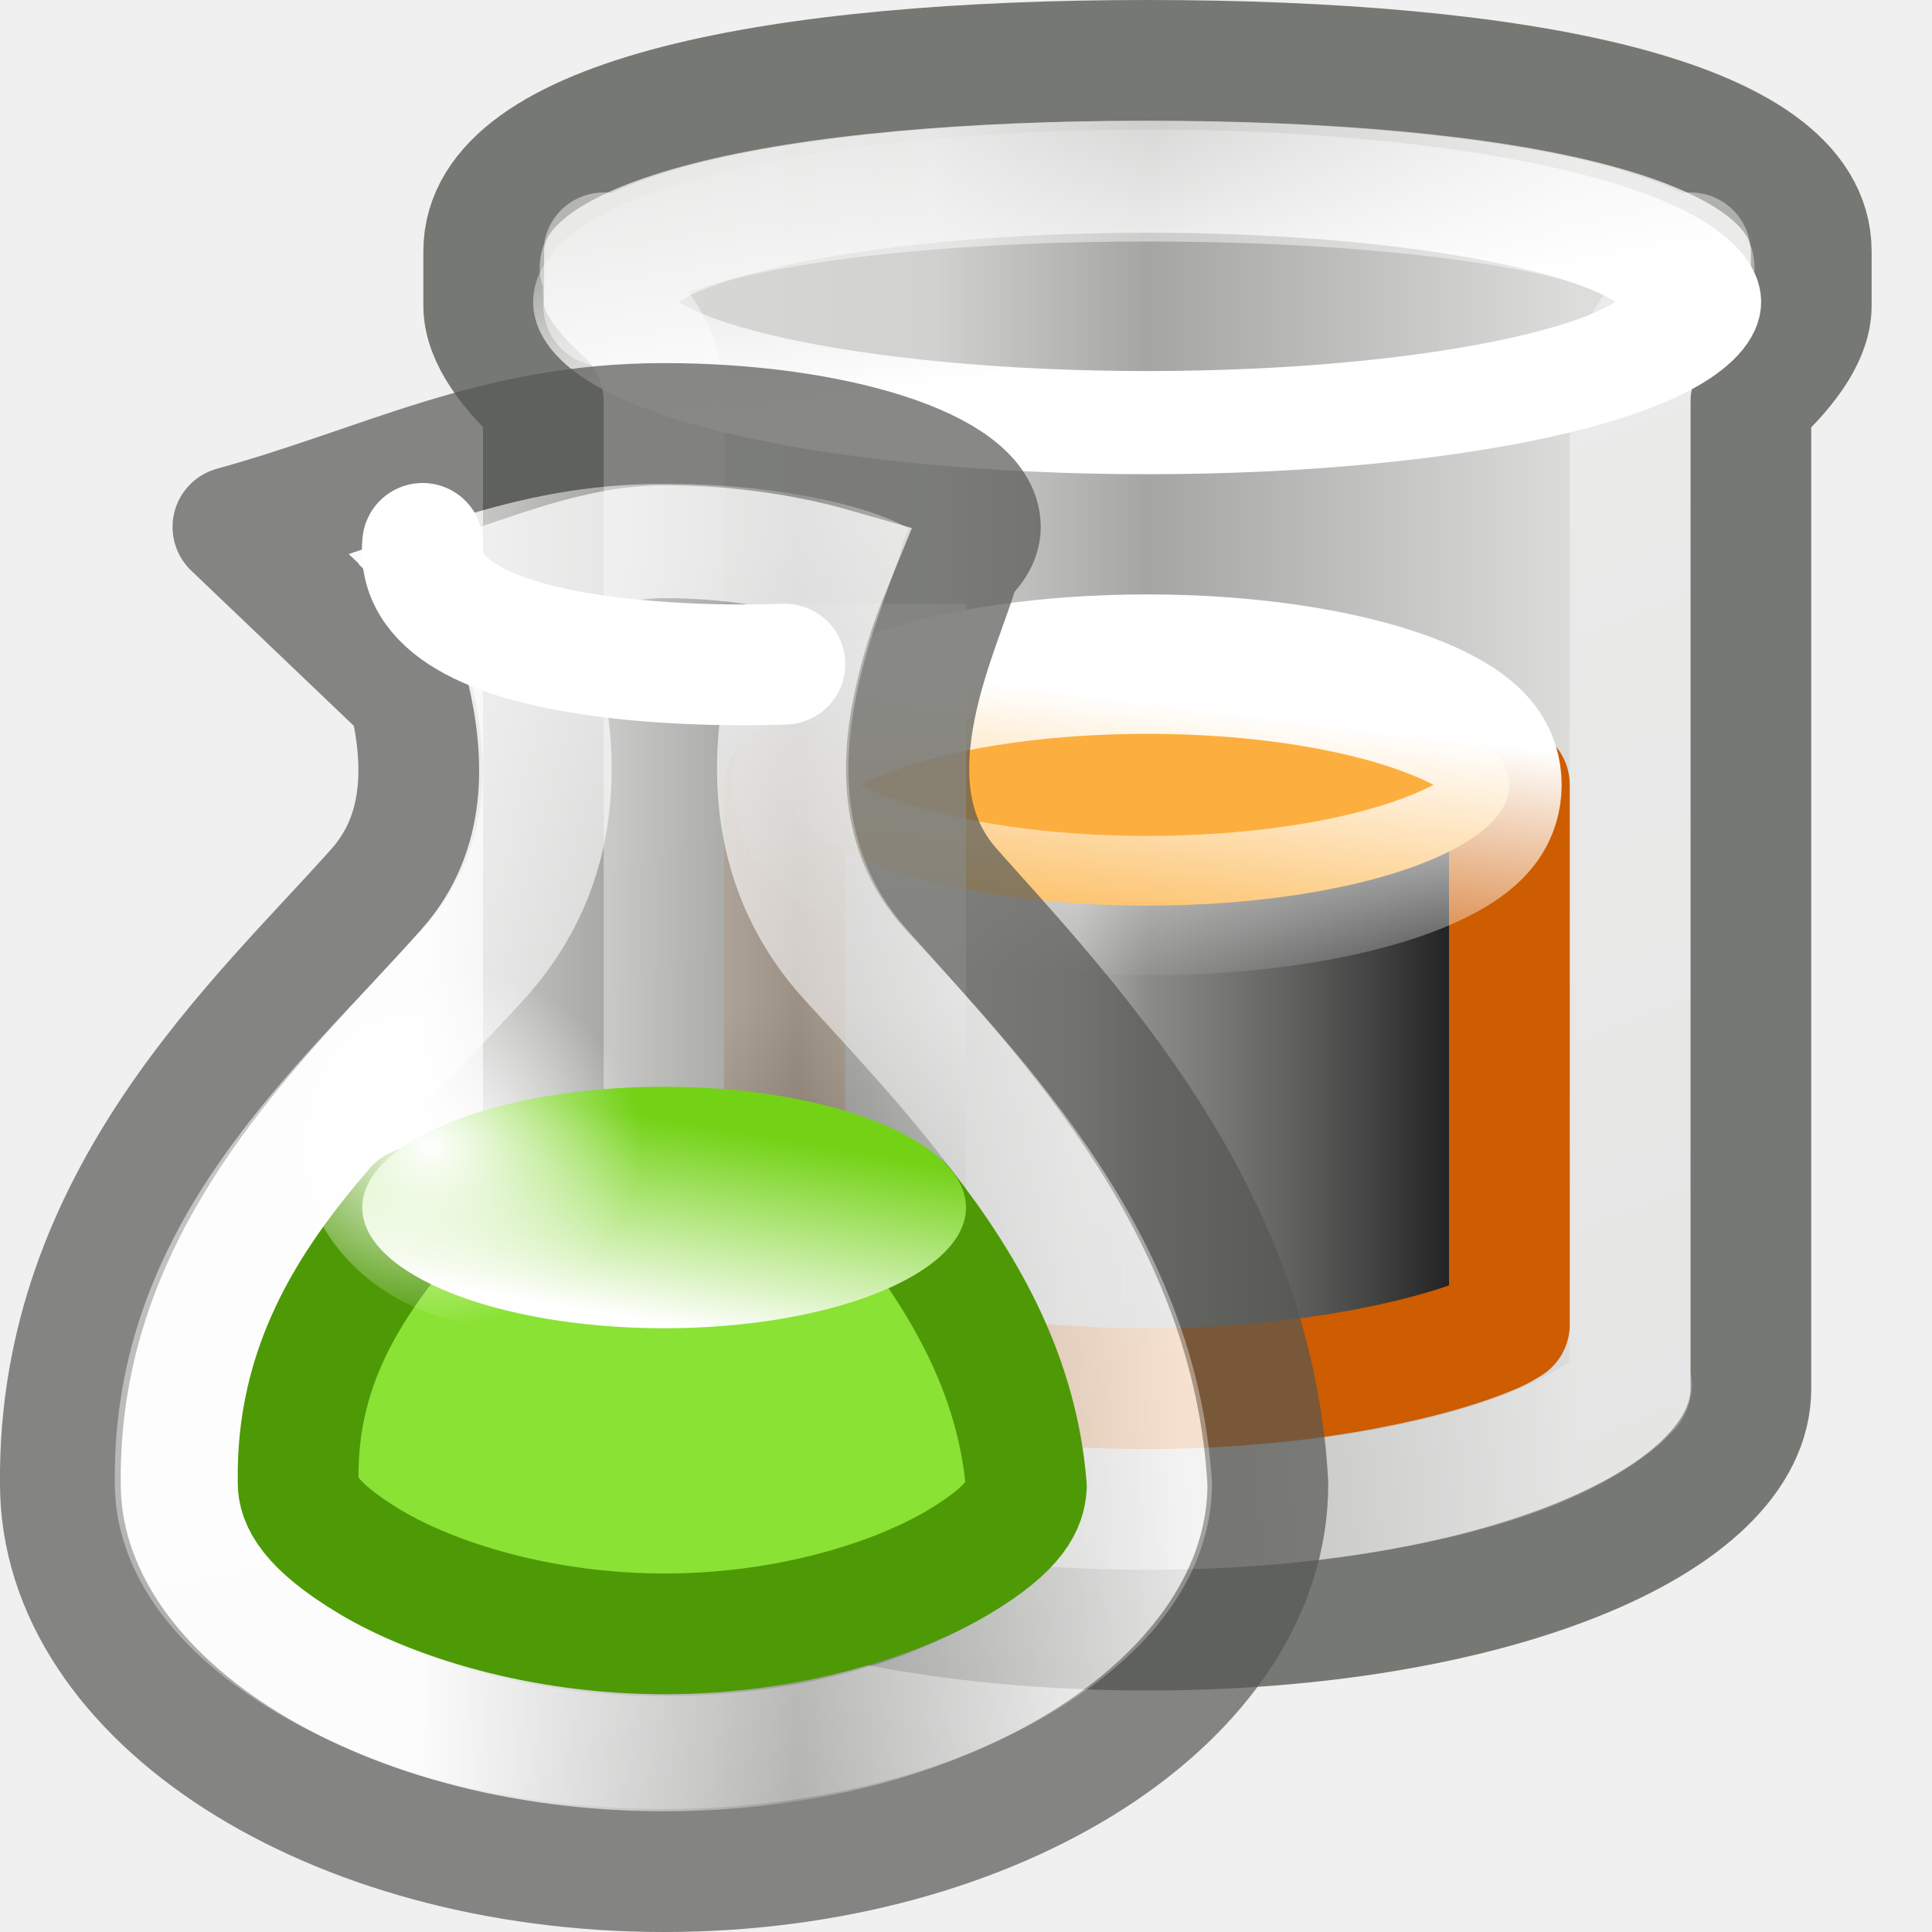
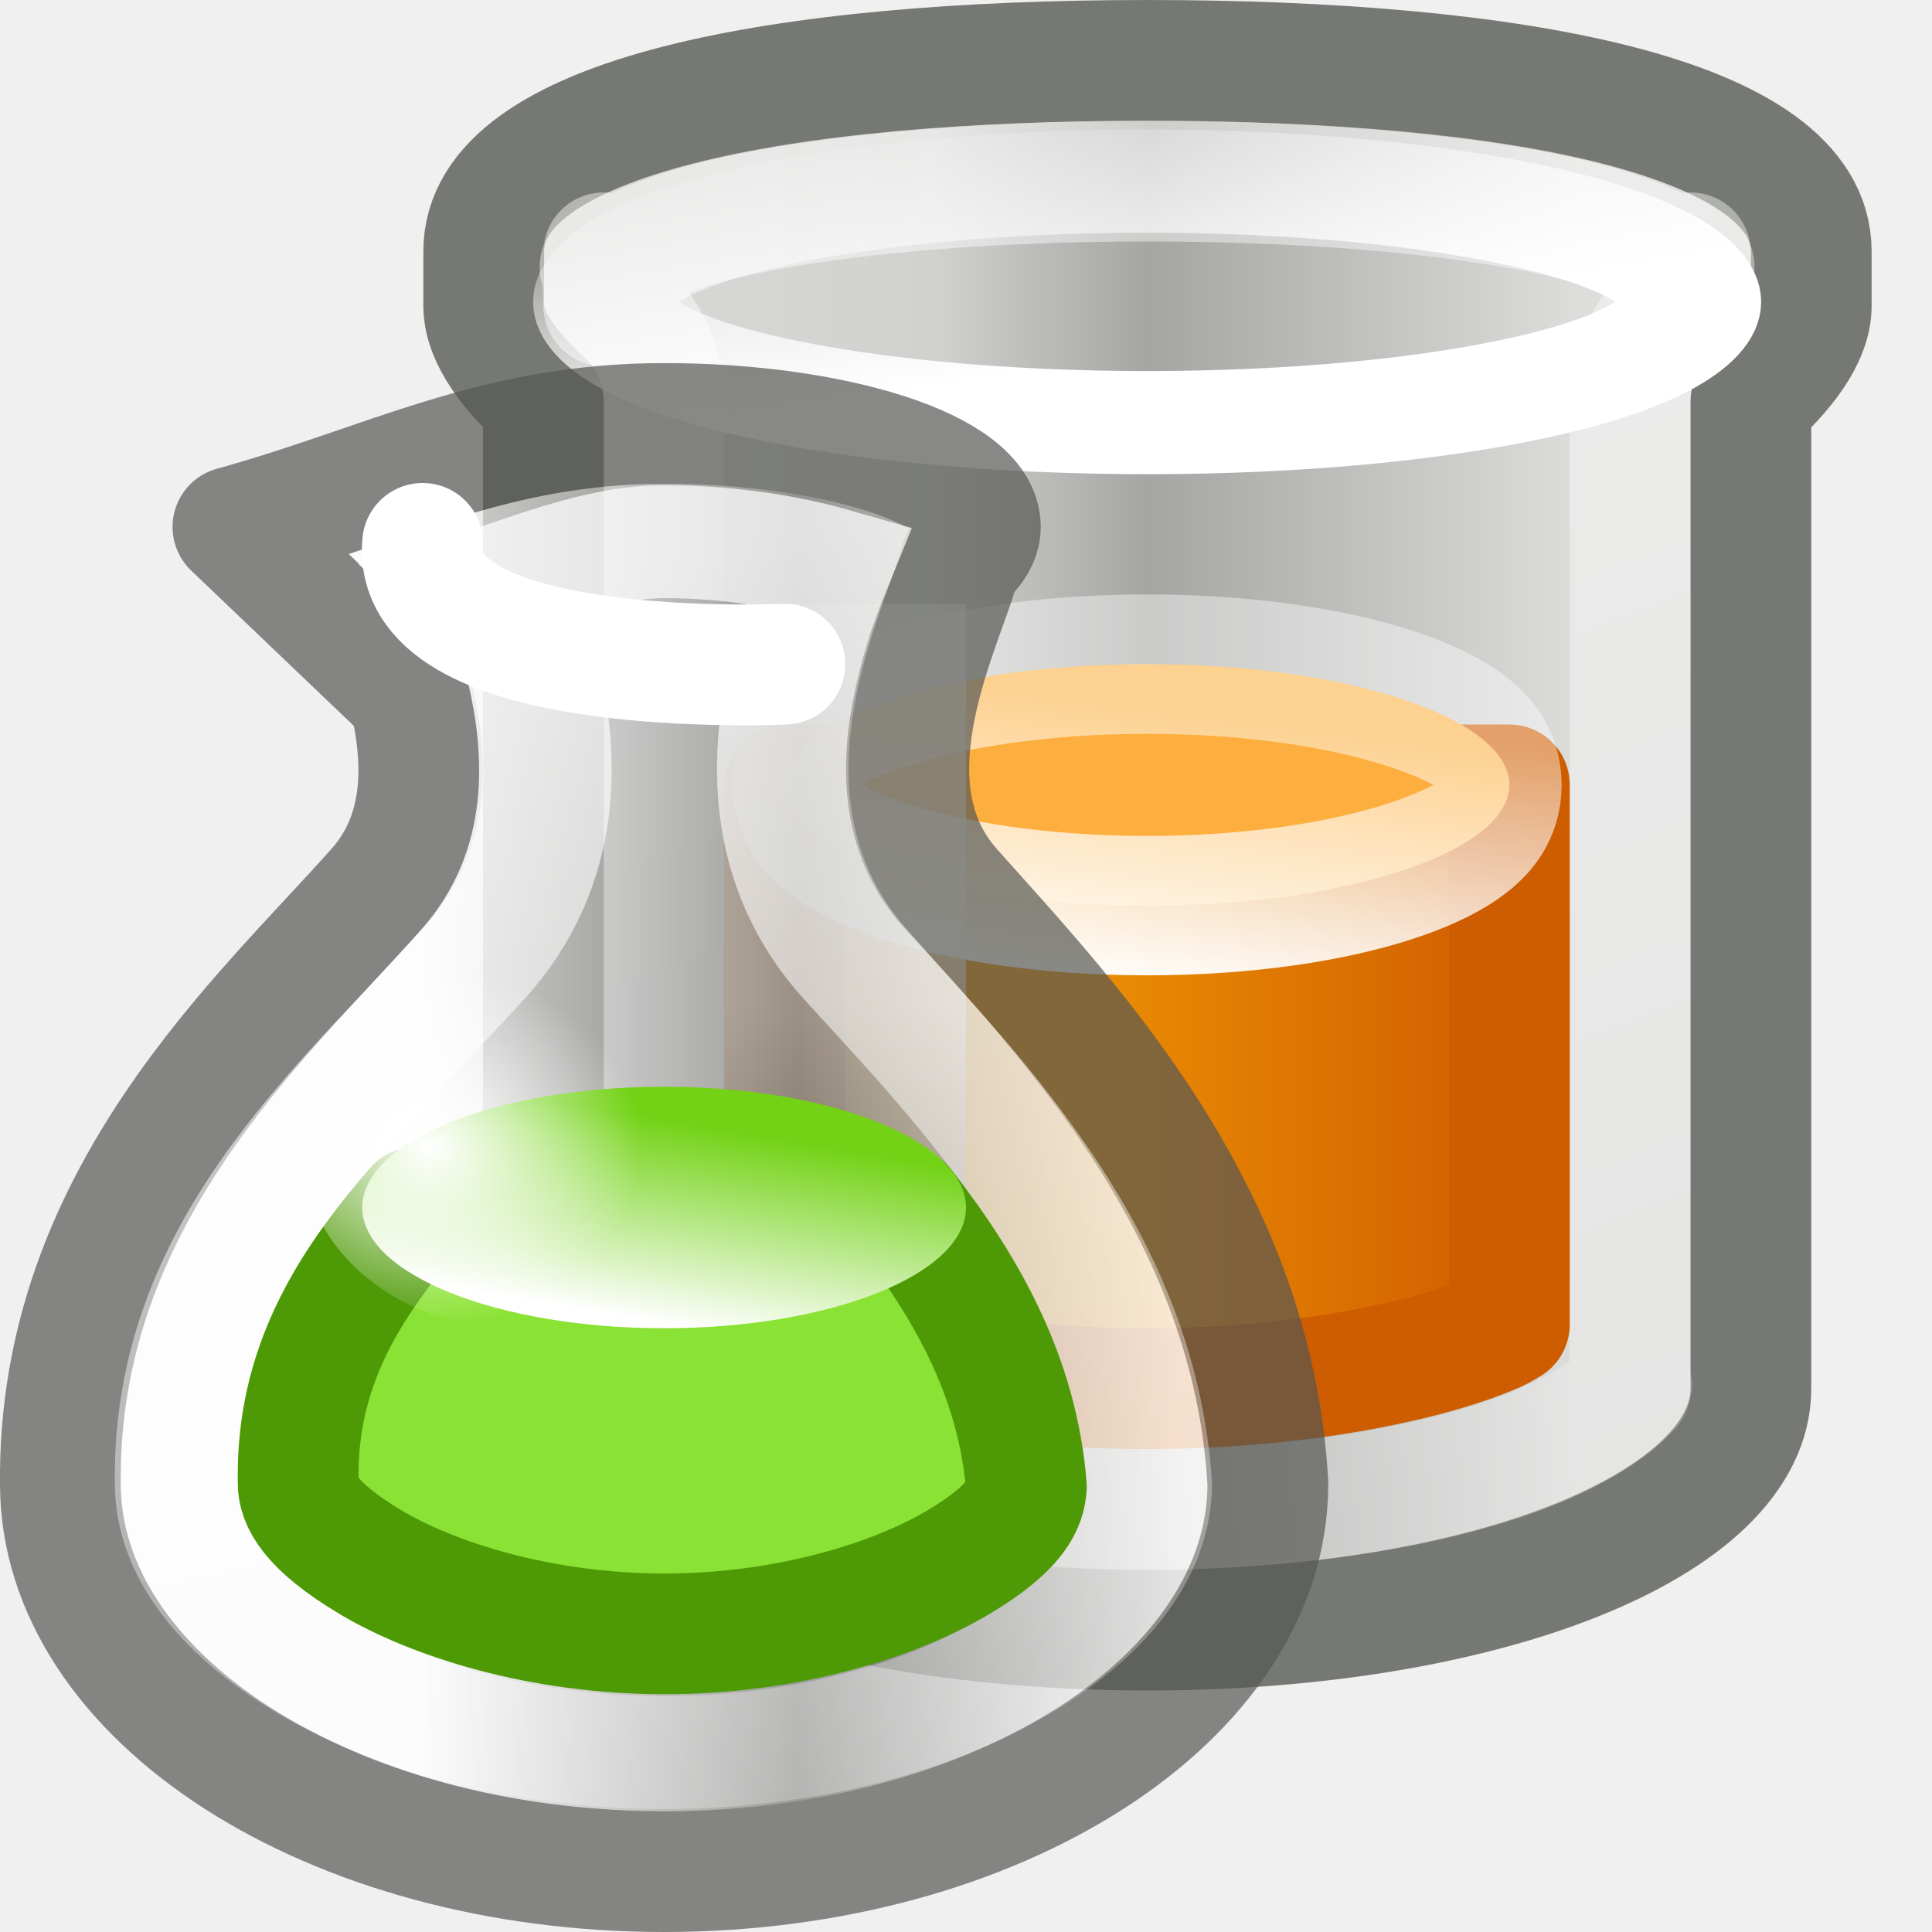
<svg xmlns="http://www.w3.org/2000/svg" xmlns:xlink="http://www.w3.org/1999/xlink" width="16" height="16" viewBox="0 0 16 16" version="1.1" id="svg1">
  <defs id="defs1">
+     <linearGradient id="linearGradient5">
+       <stop id="stop4" offset="0" style="stop-color:#ffffff;stop-opacity:0.421;" />
+       <stop id="stop5" offset="1" style="stop-color:#ffffff;stop-opacity:1;" />
+     </linearGradient>
+     <linearGradient id="linearGradient3">
+       <stop id="stop2" offset="0" style="stop-color:#ce5c00;stop-opacity:1;" />
+       <stop id="stop3" offset="1" style="stop-color:#ec8e04;stop-opacity:1;" />
+     </linearGradient>
    <linearGradient gradientTransform="matrix(0.4071827,0,0,0.4516128,-3.933994,-4.693548)" gradientUnits="userSpaceOnUse" id="linearGradient3738" x1="24.286" x2="41.786" xlink:href="#linearGradient4134" y1="26.5" y2="26.5" />
    <linearGradient id="linearGradient4134">
      <stop id="stop4136" offset="0" style="stop-color:#d6d7d5;stop-opacity:1;" />
      <stop id="stop4148" offset="0.25" style="stop-color:#d1d2d0;stop-opacity:1;" />
      <stop id="stop4142" offset="0.5" style="stop-color:#a5a6a3;stop-opacity:1;" />
      <stop id="stop4138" offset="1" style="stop-color:#dddedc;stop-opacity:1;" />
    </linearGradient>
    <linearGradient gradientUnits="userSpaceOnUse" id="linearGradient3736" x1="11.062" x2="19.919" xlink:href="#linearGradient3523" y1="6.688" y2="29.391" />
    <linearGradient id="linearGradient3523">
      <stop id="stop3525" offset="0" style="stop-color:#ffffff;stop-opacity:1;" />
      <stop id="stop3527" offset="1" style="stop-color:#ffffff;stop-opacity:0;" />
    </linearGradient>
    <linearGradient gradientUnits="userSpaceOnUse" id="linearGradient3734" x1="12.668" x2="11.764" xlink:href="#linearGradient3523" y1="7.544" y2="3.625" />
-     <linearGradient gradientTransform="translate(-6,-4)" gradientUnits="userSpaceOnUse" id="linearGradient3732" x1="18.629" x2="14.927" xlink:href="#linearGradient4394" y1="13.719" y2="13.719" />
+     <linearGradient gradientTransform="translate(-6,-4)" gradientUnits="userSpaceOnUse" id="linearGradient3732" x1="18.629" x2="14.927" xlink:href="#linearGradient3" y1="13.719" y2="13.719" />
    <linearGradient gradientUnits="userSpaceOnUse" id="linearGradient3582" x1="8.094" x2="8.219" xlink:href="#linearGradient4394" y1="5.469" y2="4.625" />
    <linearGradient id="linearGradient4394">
      <stop id="stop4396" offset="0" style="stop-color:#000000;stop-opacity:1" />
      <stop id="stop4398" offset="1" style="stop-color:#000000;stop-opacity:0" />
    </linearGradient>
-     <linearGradient gradientUnits="userSpaceOnUse" id="linearGradient3730" x1="15.667" x2="15.5" xlink:href="#linearGradient3523" y1="14.743" y2="16.533" />
+     <linearGradient gradientUnits="userSpaceOnUse" id="linearGradient3730" x1="15.667" x2="15.5" xlink:href="#linearGradient5" y1="14.743" y2="16.533" />
    <linearGradient gradientTransform="matrix(0.6631587,0,0,0.6631587,2.818424,-3.147415)" gradientUnits="userSpaceOnUse" id="linearGradient3566" x1="9.104" x2="9.104" xlink:href="#linearGradient3523" y1="5.712" y2="23.189" />
    <linearGradient gradientTransform="matrix(2,0,0,0.5833334,-2,2.083333)" gradientUnits="userSpaceOnUse" id="linearGradient3728" x1="4.375" x2="4.375" xlink:href="#linearGradient4373" y1="10.686" y2="17.001" />
    <linearGradient gradientTransform="translate(-1,1)" gradientUnits="userSpaceOnUse" id="linearGradient3479" x1="14.683" x2="31.941" xlink:href="#linearGradient4373" y1="31.5" y2="31.5" />
    <linearGradient id="linearGradient4373">
      <stop id="stop4375" offset="0" style="stop-color:#ffffff;stop-opacity:1" />
      <stop id="stop4379" offset="0.5" style="stop-color:#797a76;stop-opacity:1;" />
      <stop id="stop4381" offset="1" style="stop-color:#ffffff;stop-opacity:1" />
    </linearGradient>
    <linearGradient gradientTransform="matrix(0.4761777,0,0,0.4283159,-0.4519489,1.011627)" gradientUnits="userSpaceOnUse" id="linearGradient3714" x1="18.736" x2="31.941" xlink:href="#linearGradient4373" y1="31.5" y2="31.5" />
    <linearGradient gradientUnits="userSpaceOnUse" id="linearGradient3716" x1="8.994" x2="12.64" xlink:href="#linearGradient3523" y1="9.869" y2="24.895" />
    <linearGradient gradientUnits="userSpaceOnUse" id="linearGradient3718" x1="10.258" x2="10.141" xlink:href="#linearGradient3664" y1="14.672" y2="15.5" />
    <linearGradient id="linearGradient3664">
      <stop id="stop3666" offset="0" style="stop-color:#73d216;stop-opacity:1" />
      <stop id="stop3668" offset="1" style="stop-color:#ffffff;stop-opacity:1" />
    </linearGradient>
    <radialGradient cx="9.013" cy="15.039" fx="9.013" fy="15.039" gradientTransform="matrix(1,0,0,0.7971015,0,3.051476)" gradientUnits="userSpaceOnUse" id="radialGradient3720" r="1.525" xlink:href="#linearGradient3523" />
  </defs>
  <g id="layer1">
    <g id="g16" style="display:inline;enable-background:new">
      <path d="m 9.503,0.5 c -3.034,0 -5.497,0.459 -5.497,1.581 V 2.532 c 0,0.27 0.234,0.558 0.494,0.794 V 11.5 c 0,1.122 2.193,2 5.003,2 C 12.313,13.5 14.5,12.622 14.5,11.5 V 6.678 3.327 C 14.76,3.091 15,2.803 15,2.532 V 2.081 C 15,0.959 12.537,0.5 9.503,0.5 Z" id="path450" style="color:#000000;display:inline;overflow:visible;visibility:visible;opacity:1;fill:url(#linearGradient3738);fill-opacity:1;fill-rule:nonzero;stroke:#767973;stroke-width:1;stroke-linecap:round;stroke-linejoin:round;stroke-miterlimit:4;stroke-dasharray:none;stroke-dashoffset:0;stroke-opacity:1;marker:none;marker-start:none;marker-mid:none;marker-end:none;enable-background:accumulate" />
      <path d="M 15.5,5.5 C 14.034,5.5 12.727,5.623 11.875,5.844 11.449,5.954 11.148,6.103 11.031,6.188 10.914,6.272 11,6.177 11,6.094 v 0.438 C 11,6.213 10.955,6.379 11.156,6.562 11.374,6.751 11.499,7.025 11.5,7.312 V 15.5 c 0,-0.043 -0.054,-0.05 0.062,0.062 0.117,0.113 0.383,0.291 0.75,0.438 0.733,0.293 1.886,0.5 3.188,0.5 1.301,0 2.454,-0.207 3.188,-0.5 0.367,-0.147 0.633,-0.325 0.75,-0.438 C 19.554,15.45 19.5,15.457 19.5,15.5 v -4.812 -3.375 c 5.16e-4,-0.288 0.126,-0.562 0.344,-0.75 C 20.045,6.379 20,6.213 20,6.531 V 6.094 C 20,6.177 20.086,6.272 19.969,6.188 19.852,6.103 19.551,5.954 19.125,5.844 18.273,5.623 16.966,5.5 15.5,5.5 Z" id="path452" style="color:#000000;display:inline;overflow:visible;visibility:visible;opacity:0.46;fill:none;fill-opacity:1;fill-rule:nonzero;stroke:url(#linearGradient3736);stroke-width:1;stroke-linecap:round;stroke-linejoin:round;stroke-miterlimit:4;stroke-dashoffset:0;stroke-opacity:1;marker:none;marker-start:none;marker-mid:none;marker-end:none;enable-background:accumulate" transform="translate(-6,-4)" />
      <ellipse id="path454" style="color:#000000;display:inline;overflow:visible;visibility:visible;opacity:1;fill:none;fill-opacity:1;fill-rule:nonzero;stroke:url(#linearGradient3734);stroke-width:1.495;stroke-linecap:round;stroke-linejoin:miter;stroke-miterlimit:4;stroke-dasharray:none;stroke-dashoffset:0;stroke-opacity:1;marker:none;marker-start:none;marker-mid:none;marker-end:none;enable-background:accumulate" transform="matrix(0.7826086,0,0,0.5714286,-2.434782,-1.071429)" cx="15.25" cy="6.25" rx="5.75" ry="1.75" />
      <path d="m 6.5,6.5 v 4.469 C 6.57,11.009 6.566,11.014 6.688,11.062 7.255,11.29 8.302,11.5 9.5,11.5 c 1.198,0 2.245,-0.21 2.812,-0.438 0.122,-0.049 0.117,-0.053 0.188,-0.094 V 6.688 6.5 Z" id="path456" style="color:#000000;display:inline;overflow:visible;visibility:visible;opacity:1;fill:url(#linearGradient3732);fill-opacity:1;fill-rule:nonzero;stroke:#ce5c00;stroke-width:1;stroke-linecap:round;stroke-linejoin:round;stroke-miterlimit:4;stroke-dasharray:none;stroke-dashoffset:0;stroke-opacity:1;marker:none;marker-start:none;marker-mid:none;marker-end:none;enable-background:accumulate" />
      <ellipse id="path458" style="color:#000000;display:inline;overflow:visible;visibility:visible;opacity:1;fill:#fcaf3e;fill-opacity:1;fill-rule:nonzero;stroke:url(#linearGradient3730);stroke-width:0.866;stroke-linecap:round;stroke-linejoin:miter;stroke-miterlimit:4;stroke-dasharray:none;stroke-dashoffset:0;stroke-opacity:1;marker:none;marker-start:none;marker-mid:none;marker-end:none;enable-background:accumulate" transform="matrix(1,0,0,1.333333,-6,-13.83333)" cx="15.5" cy="15.25" rx="3" ry="0.75" />
      <rect height="7" id="rect460" rx="0" ry="0" style="color:#000000;display:inline;overflow:visible;visibility:visible;opacity:0.659;fill:url(#linearGradient3728);fill-opacity:1;fill-rule:nonzero;stroke:none;stroke-width:1;stroke-linecap:round;stroke-linejoin:miter;stroke-miterlimit:4;stroke-dasharray:none;stroke-dashoffset:0;stroke-opacity:1;marker:none;marker-start:none;marker-mid:none;marker-end:none;enable-background:accumulate" width="2" x="6" y="5" />
      <g id="g3706" transform="translate(-5,-5)">
        <path d="m 10.5,8.507 c -1.414,0 -2.305,0.508 -3.571,0.857 l 1.458,1.392 c 0.128,0.535 0.148,1.138 -0.268,1.606 -0.952,1.071 -2.644,2.56 -2.619,4.926 0,1.773 2.24,3.212 5,3.212 2.76,0 5,-1.439 5,-3.212 -0.122,-2.267 -1.667,-3.855 -2.619,-4.926 -0.784,-0.881 -0.039,-2.23 0.074,-2.717 0.098,-0.09 0.164,-0.181 0.164,-0.281 0,-0.473 -1.204,-0.857 -2.619,-0.857 z" id="path463" style="color:#000000;display:inline;overflow:visible;visibility:visible;opacity:0.7;fill:url(#linearGradient3714);fill-opacity:1;fill-rule:nonzero;stroke:#555753;stroke-width:1;stroke-linecap:round;stroke-linejoin:round;stroke-miterlimit:4;stroke-dashoffset:0;stroke-opacity:1;marker:none;marker-start:none;marker-mid:none;marker-end:none;enable-background:accumulate" />
        <path d="m 10,9.486 c -0.47,1e-7 -0.959,0.247 -1.375,0.391 l 0.182,0.191 a 0.987,0.987 0 0 1 0.252,0.475 c 0.145,0.677 0.201,1.642 -0.445,2.449 -0.935,1.168 -2.145,2.337 -2.127,4.279 a 0.987,0.987 0 0 1 0,0.01 c 0,0.513 0.284,1.028 0.906,1.473 0.622,0.445 1.557,0.76 2.607,0.76 1.051,0 1.986,-0.315 2.607,-0.76 0.615,-0.44 0.89,-0.95 0.896,-1.457 -0.104,-1.872 -1.237,-3.206 -2.117,-4.305 -0.601,-0.751 -0.588,-1.655 -0.473,-2.299 0.095,-0.532 0.225,-0.868 0.281,-1.025 C 10.91,9.575 10.489,9.486 10,9.486 Z" id="path465" style="color:#000000;display:inline;overflow:visible;visibility:visible;opacity:0.72;fill:none;fill-opacity:1;fill-rule:nonzero;stroke:url(#linearGradient3716);stroke-width:0.935;stroke-linecap:round;stroke-linejoin:miter;stroke-miterlimit:4;stroke-dashoffset:0;stroke-opacity:1;marker:none;marker-start:none;marker-mid:none;marker-end:none;enable-background:accumulate" transform="matrix(1.14282,0,0,1,-0.9282999,0)" />
        <path d="m 8.443,15 c -0.576,0.663 -0.984,1.337 -0.974,2.25 9.88e-5,0.01 9.88e-5,0.021 0,0.031 0,0.138 0.086,0.349 0.599,0.656 0.514,0.307 1.406,0.594 2.435,0.594 1.029,0 1.921,-0.287 2.435,-0.594 C 13.425,17.647 13.491,17.452 13.5,17.312 13.429,16.432 13.03,15.694 12.489,15 Z" id="path467" style="color:#000000;display:inline;overflow:visible;visibility:visible;opacity:1;fill:#8ae234;fill-opacity:1;fill-rule:nonzero;stroke:#4e9a06;stroke-width:1;stroke-linecap:round;stroke-linejoin:round;stroke-miterlimit:4;stroke-dashoffset:0;stroke-opacity:1;marker:none;marker-start:none;marker-mid:none;marker-end:none;enable-background:accumulate" />
        <ellipse id="path469" style="color:#000000;display:inline;overflow:visible;visibility:visible;opacity:1;fill:url(#linearGradient3718);fill-opacity:1;fill-rule:nonzero;stroke:none;stroke-width:1;stroke-linecap:round;stroke-linejoin:miter;stroke-miterlimit:4;stroke-dasharray:none;stroke-dashoffset:0;stroke-opacity:1;marker:none;marker-start:none;marker-mid:none;marker-end:none;enable-background:accumulate" transform="matrix(1.666667,0,0,2,-6.166668,-15)" cx="10" cy="15" rx="1.5" ry="0.5" />
        <ellipse id="path471" style="color:#000000;display:inline;overflow:visible;visibility:visible;opacity:1;fill:url(#radialGradient3720);fill-opacity:1;fill-rule:nonzero;stroke:none;stroke-width:1;stroke-linecap:round;stroke-linejoin:miter;stroke-miterlimit:4;stroke-dasharray:none;stroke-dashoffset:0;stroke-opacity:1;marker:none;marker-start:none;marker-mid:none;marker-end:none;enable-background:accumulate" transform="matrix(1.147767,0,0,1.234223,-1.782608,-4.06199)" cx="9.612" cy="15.039" rx="1.525" ry="1.215" />
        <path d="m 8.5,9.5 c -0.11,1.149 3,1 3,1" id="path473" style="fill:none;fill-rule:evenodd;stroke:#ffffff;stroke-width:1px;stroke-linecap:round;stroke-linejoin:miter;stroke-opacity:1" />
      </g>
    </g>
  </g>
</svg>
